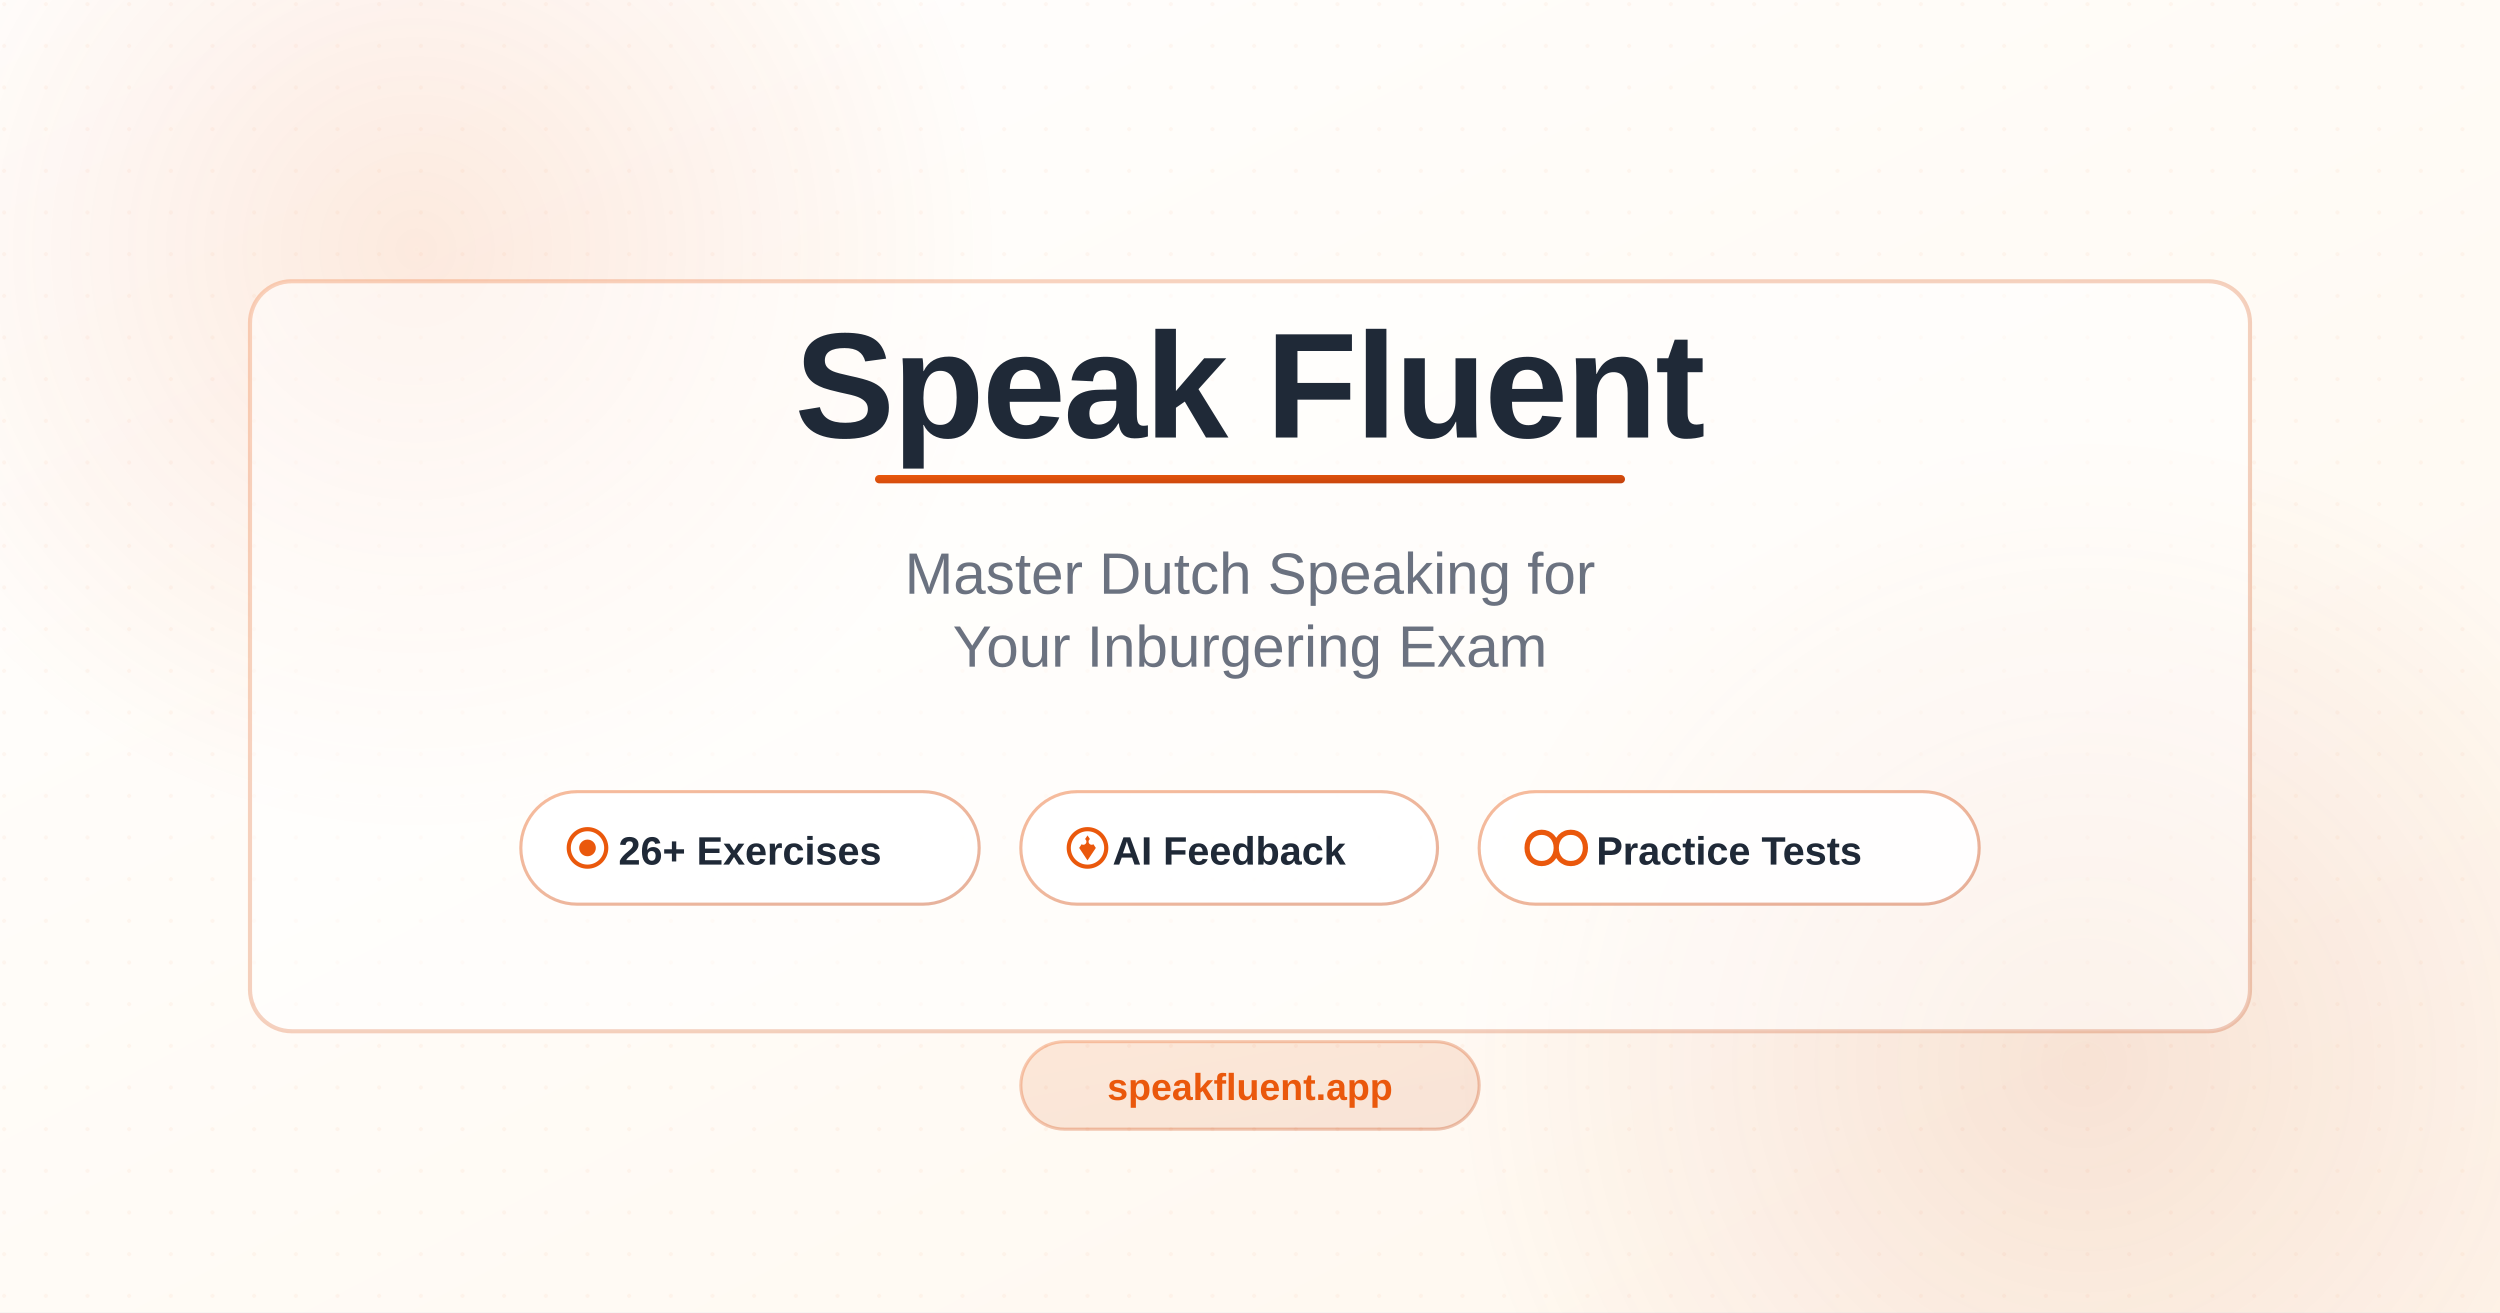
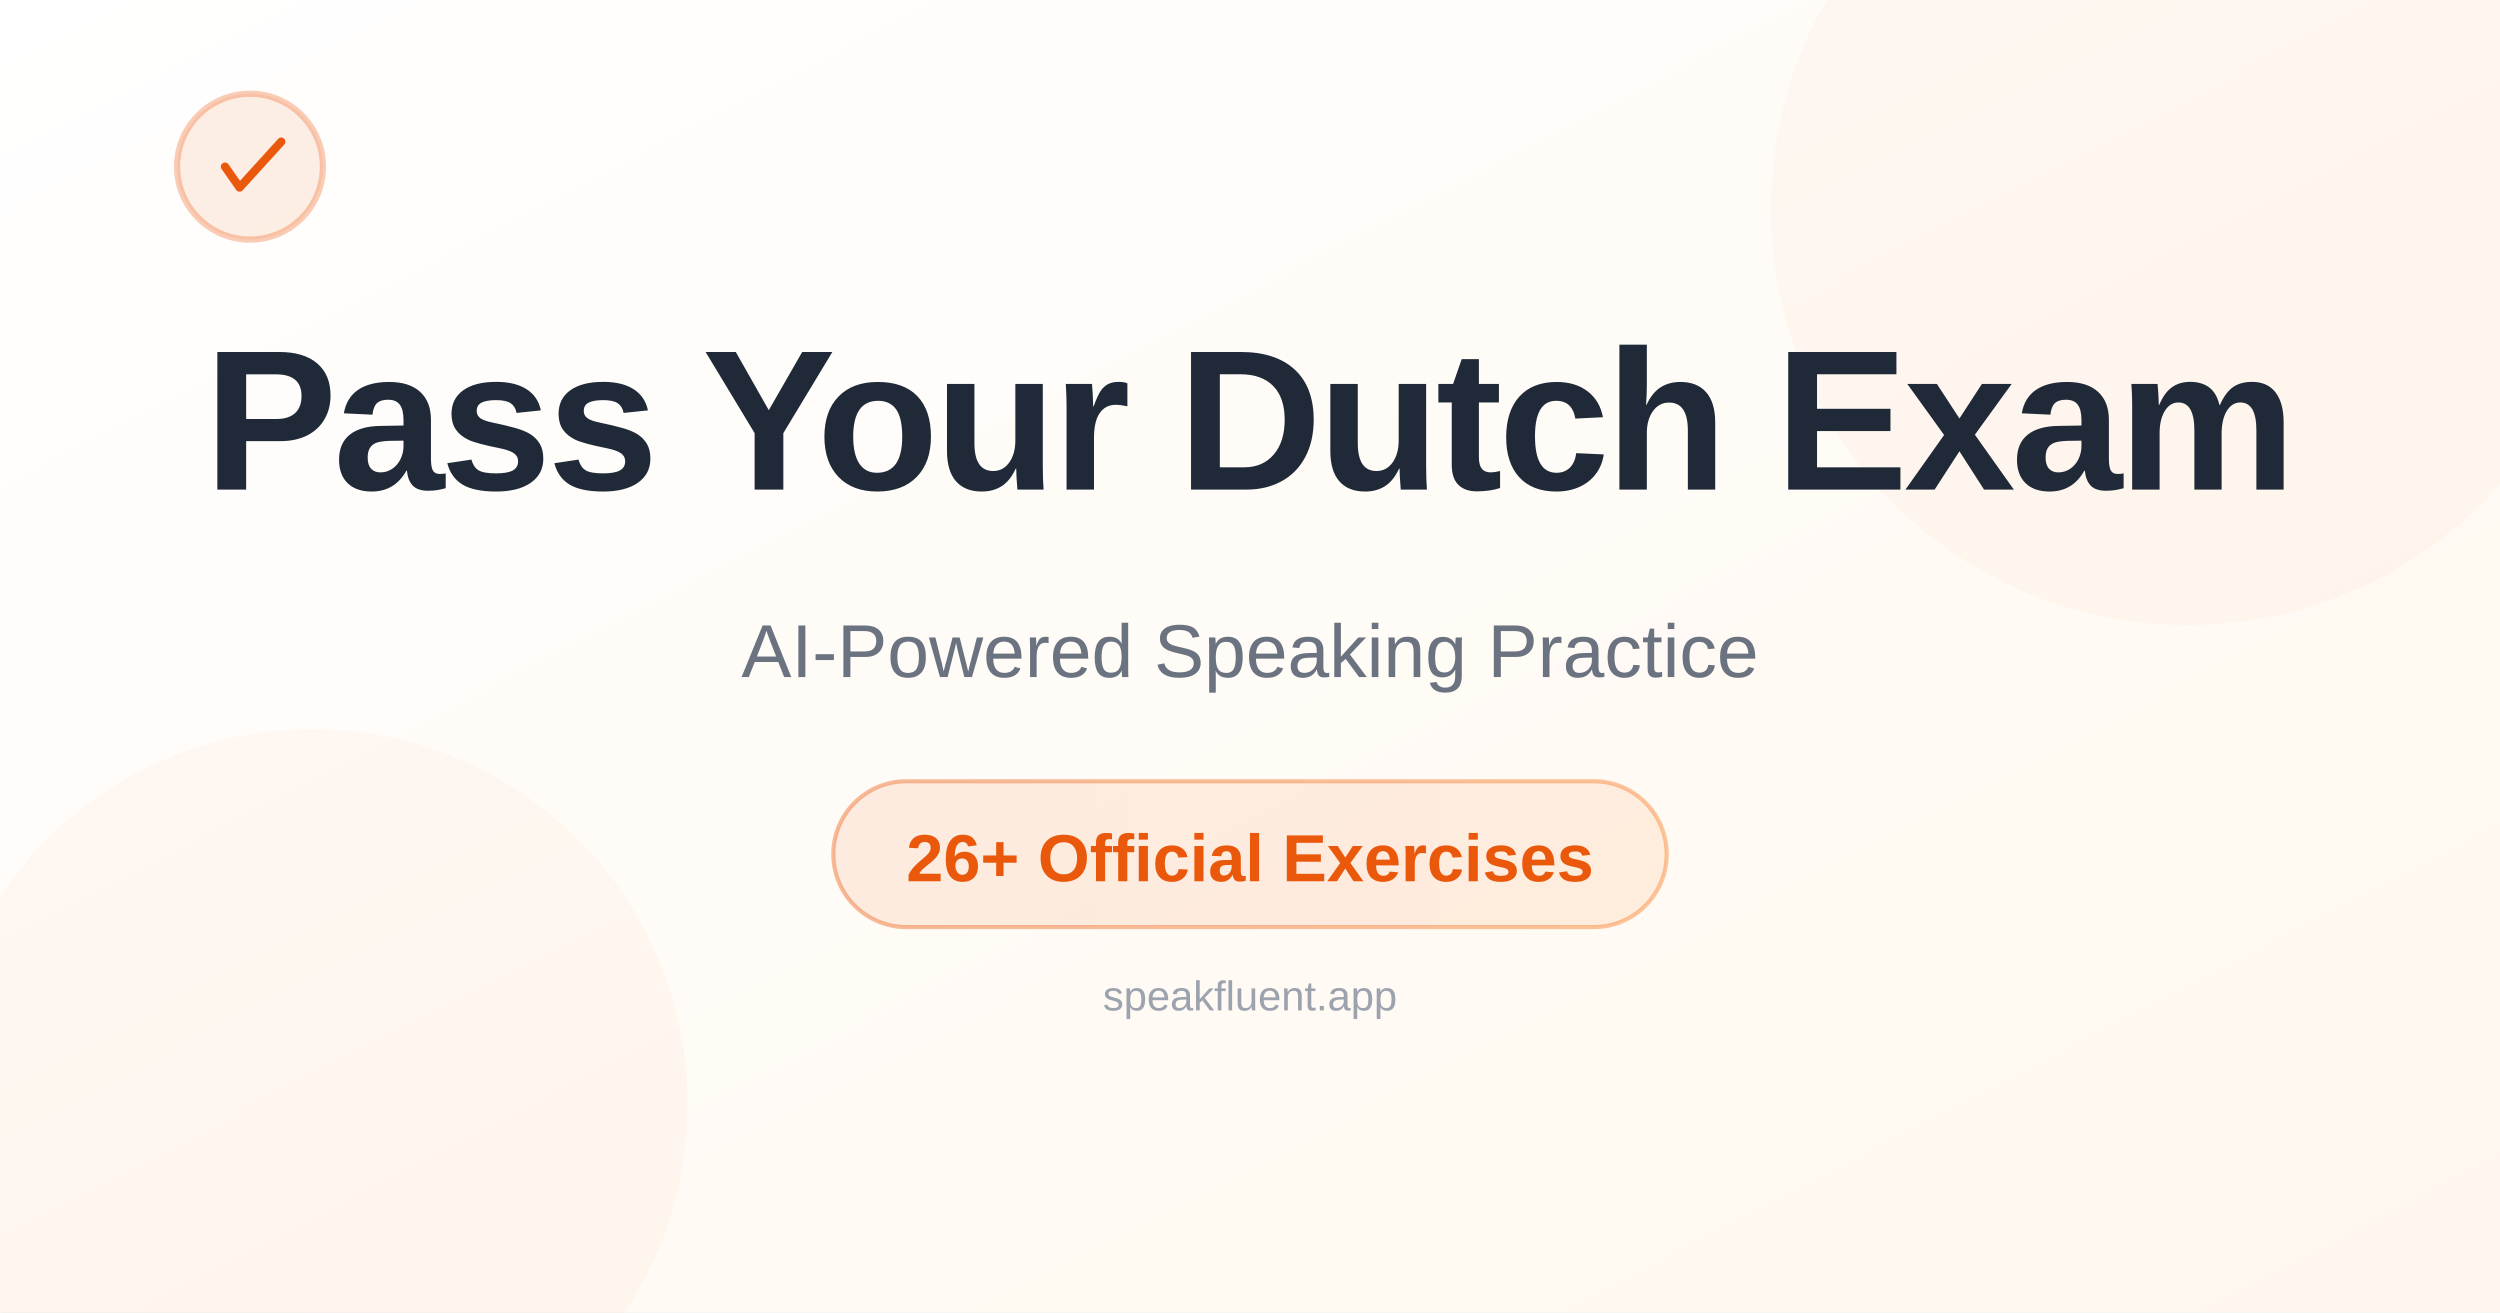
<svg xmlns="http://www.w3.org/2000/svg" width="1200" height="630" viewBox="0 0 1200 630" fill="none">
  <defs>
-     <linearGradient id="bg-gradient" x1="0%" y1="0%" x2="100%" y2="100%">
+     <linearGradient id="bg" x1="0%" y1="0%" x2="100%" y2="100%">
      <stop offset="0%" style="stop-color:#ffffff;stop-opacity:1" />
      <stop offset="100%" style="stop-color:#fff7ed;stop-opacity:1" />
    </linearGradient>
-     <linearGradient id="orange-gradient" x1="0%" y1="0%" x2="100%" y2="100%">
+     <linearGradient id="orange" x1="0%" y1="0%" x2="100%" y2="0%">
      <stop offset="0%" style="stop-color:#ea580c;stop-opacity:1" />
-       <stop offset="100%" style="stop-color:#c2410c;stop-opacity:1" />
+       <stop offset="100%" style="stop-color:#f97316;stop-opacity:1" />
    </linearGradient>
-     <radialGradient id="glow1" cx="50%" cy="50%" r="50%">
-       <stop offset="0%" style="stop-color:#ea580c;stop-opacity:0.12" />
-       <stop offset="100%" style="stop-color:#ea580c;stop-opacity:0" />
-     </radialGradient>
-     <radialGradient id="glow2" cx="50%" cy="50%" r="50%">
-       <stop offset="0%" style="stop-color:#c2410c;stop-opacity:0.12" />
-       <stop offset="100%" style="stop-color:#c2410c;stop-opacity:0" />
-     </radialGradient>
-     <pattern id="dots" width="20" height="20" patternUnits="userSpaceOnUse">
-       <circle cx="2" cy="2" r="1" fill="#ea580c" opacity="0.04" />
-     </pattern>
  </defs>
-   <rect width="1200" height="630" fill="url(#bg-gradient)" />
-   <rect width="1200" height="630" fill="url(#dots)" />
-   <circle cx="200" cy="120" r="280" fill="url(#glow1)" />
-   <circle cx="1000" cy="510" r="300" fill="url(#glow2)" />
+   <rect width="1200" height="630" fill="url(#bg)" />
+   <circle cx="1050" cy="100" r="200" fill="#ea580c" opacity="0.03" />
+   <circle cx="150" cy="530" r="180" fill="#ea580c" opacity="0.03" />
  <g transform="translate(600, 315)">
-     <rect x="-480" y="-180" width="960" height="360" rx="20" fill="white" opacity="0.5" />
-     <rect x="-480" y="-180" width="960" height="360" rx="20" stroke="url(#orange-gradient)" stroke-width="2" opacity="0.25" fill="none" />
-   </g>
-   <text x="600" y="210" font-family="Arial, Helvetica, sans-serif" font-size="72" font-weight="bold" fill="#1f2937" text-anchor="middle" letter-spacing="-1">
-     Speak Fluent
-   </text>
-   <rect x="420" y="228" width="360" height="4" rx="2" fill="url(#orange-gradient)" />
-   <text x="600" y="285" font-family="Arial, Helvetica, sans-serif" font-size="28" font-weight="normal" fill="#6b7280" text-anchor="middle">
-     Master Dutch Speaking for
-   </text>
-   <text x="600" y="320" font-family="Arial, Helvetica, sans-serif" font-size="28" font-weight="normal" fill="#6b7280" text-anchor="middle">
-     Your Inburgering Exam
-   </text>
-   <g transform="translate(250, 380)">
-     <rect x="0" y="0" width="220" height="54" rx="27" fill="white" opacity="0.9" />
-     <rect x="0" y="0" width="220" height="54" rx="27" stroke="url(#orange-gradient)" stroke-width="1.5" opacity="0.4" fill="none" />
-     <circle cx="32" cy="27" r="9" stroke="#ea580c" stroke-width="2" fill="none" />
-     <circle cx="32" cy="27" r="4" fill="#ea580c" />
-     <text x="110" y="35" font-family="Arial, Helvetica, sans-serif" font-size="19" font-weight="bold" fill="#1f2937" text-anchor="middle">
-       26+ Exercises
+     <text x="0" y="-80" font-family="Arial, Helvetica, sans-serif" font-size="96" font-weight="bold" fill="#1f2937" text-anchor="middle" letter-spacing="-2">
+       Pass Your Dutch Exam
+     </text>
+     <text x="0" y="10" font-family="Arial, Helvetica, sans-serif" font-size="36" font-weight="normal" fill="#6b7280" text-anchor="middle">
+       AI-Powered Speaking Practice
+     </text>
+     <g transform="translate(-200, 60)">
+       <rect x="0" y="0" width="400" height="70" rx="35" fill="url(#orange)" opacity="0.1" />
+       <rect x="0" y="0" width="400" height="70" rx="35" stroke="url(#orange)" stroke-width="2" fill="none" opacity="0.4" />
+       <text x="200" y="48" font-family="Arial, Helvetica, sans-serif" font-size="32" font-weight="bold" fill="#ea580c" text-anchor="middle">
+         26+ Official Exercises
+       </text>
+     </g>
+     <text x="0" y="170" font-family="Arial, Helvetica, sans-serif" font-size="20" font-weight="normal" fill="#9ca3af" text-anchor="middle">
+       speakfluent.app
    </text>
  </g>
-   <g transform="translate(490, 380)">
-     <rect x="0" y="0" width="200" height="54" rx="27" fill="white" opacity="0.9" />
-     <rect x="0" y="0" width="200" height="54" rx="27" stroke="url(#orange-gradient)" stroke-width="1.5" opacity="0.4" fill="none" />
-     <circle cx="32" cy="27" r="9" stroke="#ea580c" stroke-width="2" fill="none" />
-     <path d="M 28 27 L 32 21 L 36 27 L 32 33 Z" fill="#ea580c" />
-     <circle cx="30" cy="24" r="1.5" fill="white" />
-     <circle cx="34" cy="24" r="1.5" fill="white" />
-     <text x="100" y="35" font-family="Arial, Helvetica, sans-serif" font-size="19" font-weight="bold" fill="#1f2937" text-anchor="middle">
-       AI Feedback
-     </text>
-   </g>
-   <g transform="translate(710, 380)">
-     <rect x="0" y="0" width="240" height="54" rx="27" fill="white" opacity="0.9" />
-     <rect x="0" y="0" width="240" height="54" rx="27" stroke="url(#orange-gradient)" stroke-width="1.5" opacity="0.4" fill="none" />
-     <path d="M 23 27 C 23 22.5 26 19.5 30 19.5 C 34 19.5 37 22.5 37 27 C 37 31.5 40 34.5 44 34.5 C 48 34.5 51 31.5 51 27 C 51 22.5 48 19.5 44 19.5 C 40 19.5 37 22.5 37 27 C 37 31.5 34 34.5 30 34.5 C 26 34.5 23 31.5 23 27 Z" stroke="#ea580c" stroke-width="2.5" fill="none" />
-     <text x="120" y="35" font-family="Arial, Helvetica, sans-serif" font-size="19" font-weight="bold" fill="#1f2937" text-anchor="middle">
-       Practice Tests
-     </text>
-   </g>
-   <g transform="translate(600, 500)">
-     <g transform="translate(-110, 0)">
-       <rect x="0" y="0" width="220" height="42" rx="21" fill="url(#orange-gradient)" opacity="0.12" />
-       <rect x="0" y="0" width="220" height="42" rx="21" stroke="url(#orange-gradient)" stroke-width="1.5" opacity="0.3" fill="none" />
-       <text x="110" y="28" font-family="Arial, Helvetica, sans-serif" font-size="18" font-weight="bold" fill="#ea580c" text-anchor="middle">
-         speakfluent.app
-       </text>
-     </g>
+   <g transform="translate(120, 80)">
+     <circle cx="0" cy="0" r="35" fill="#ea580c" opacity="0.1" />
+     <circle cx="0" cy="0" r="35" stroke="#ea580c" stroke-width="3" fill="none" opacity="0.3" />
+     <path d="M -12 0 L -5 10 L 15 -12" stroke="#ea580c" stroke-width="4" stroke-linecap="round" stroke-linejoin="round" fill="none" />
  </g>
</svg>
